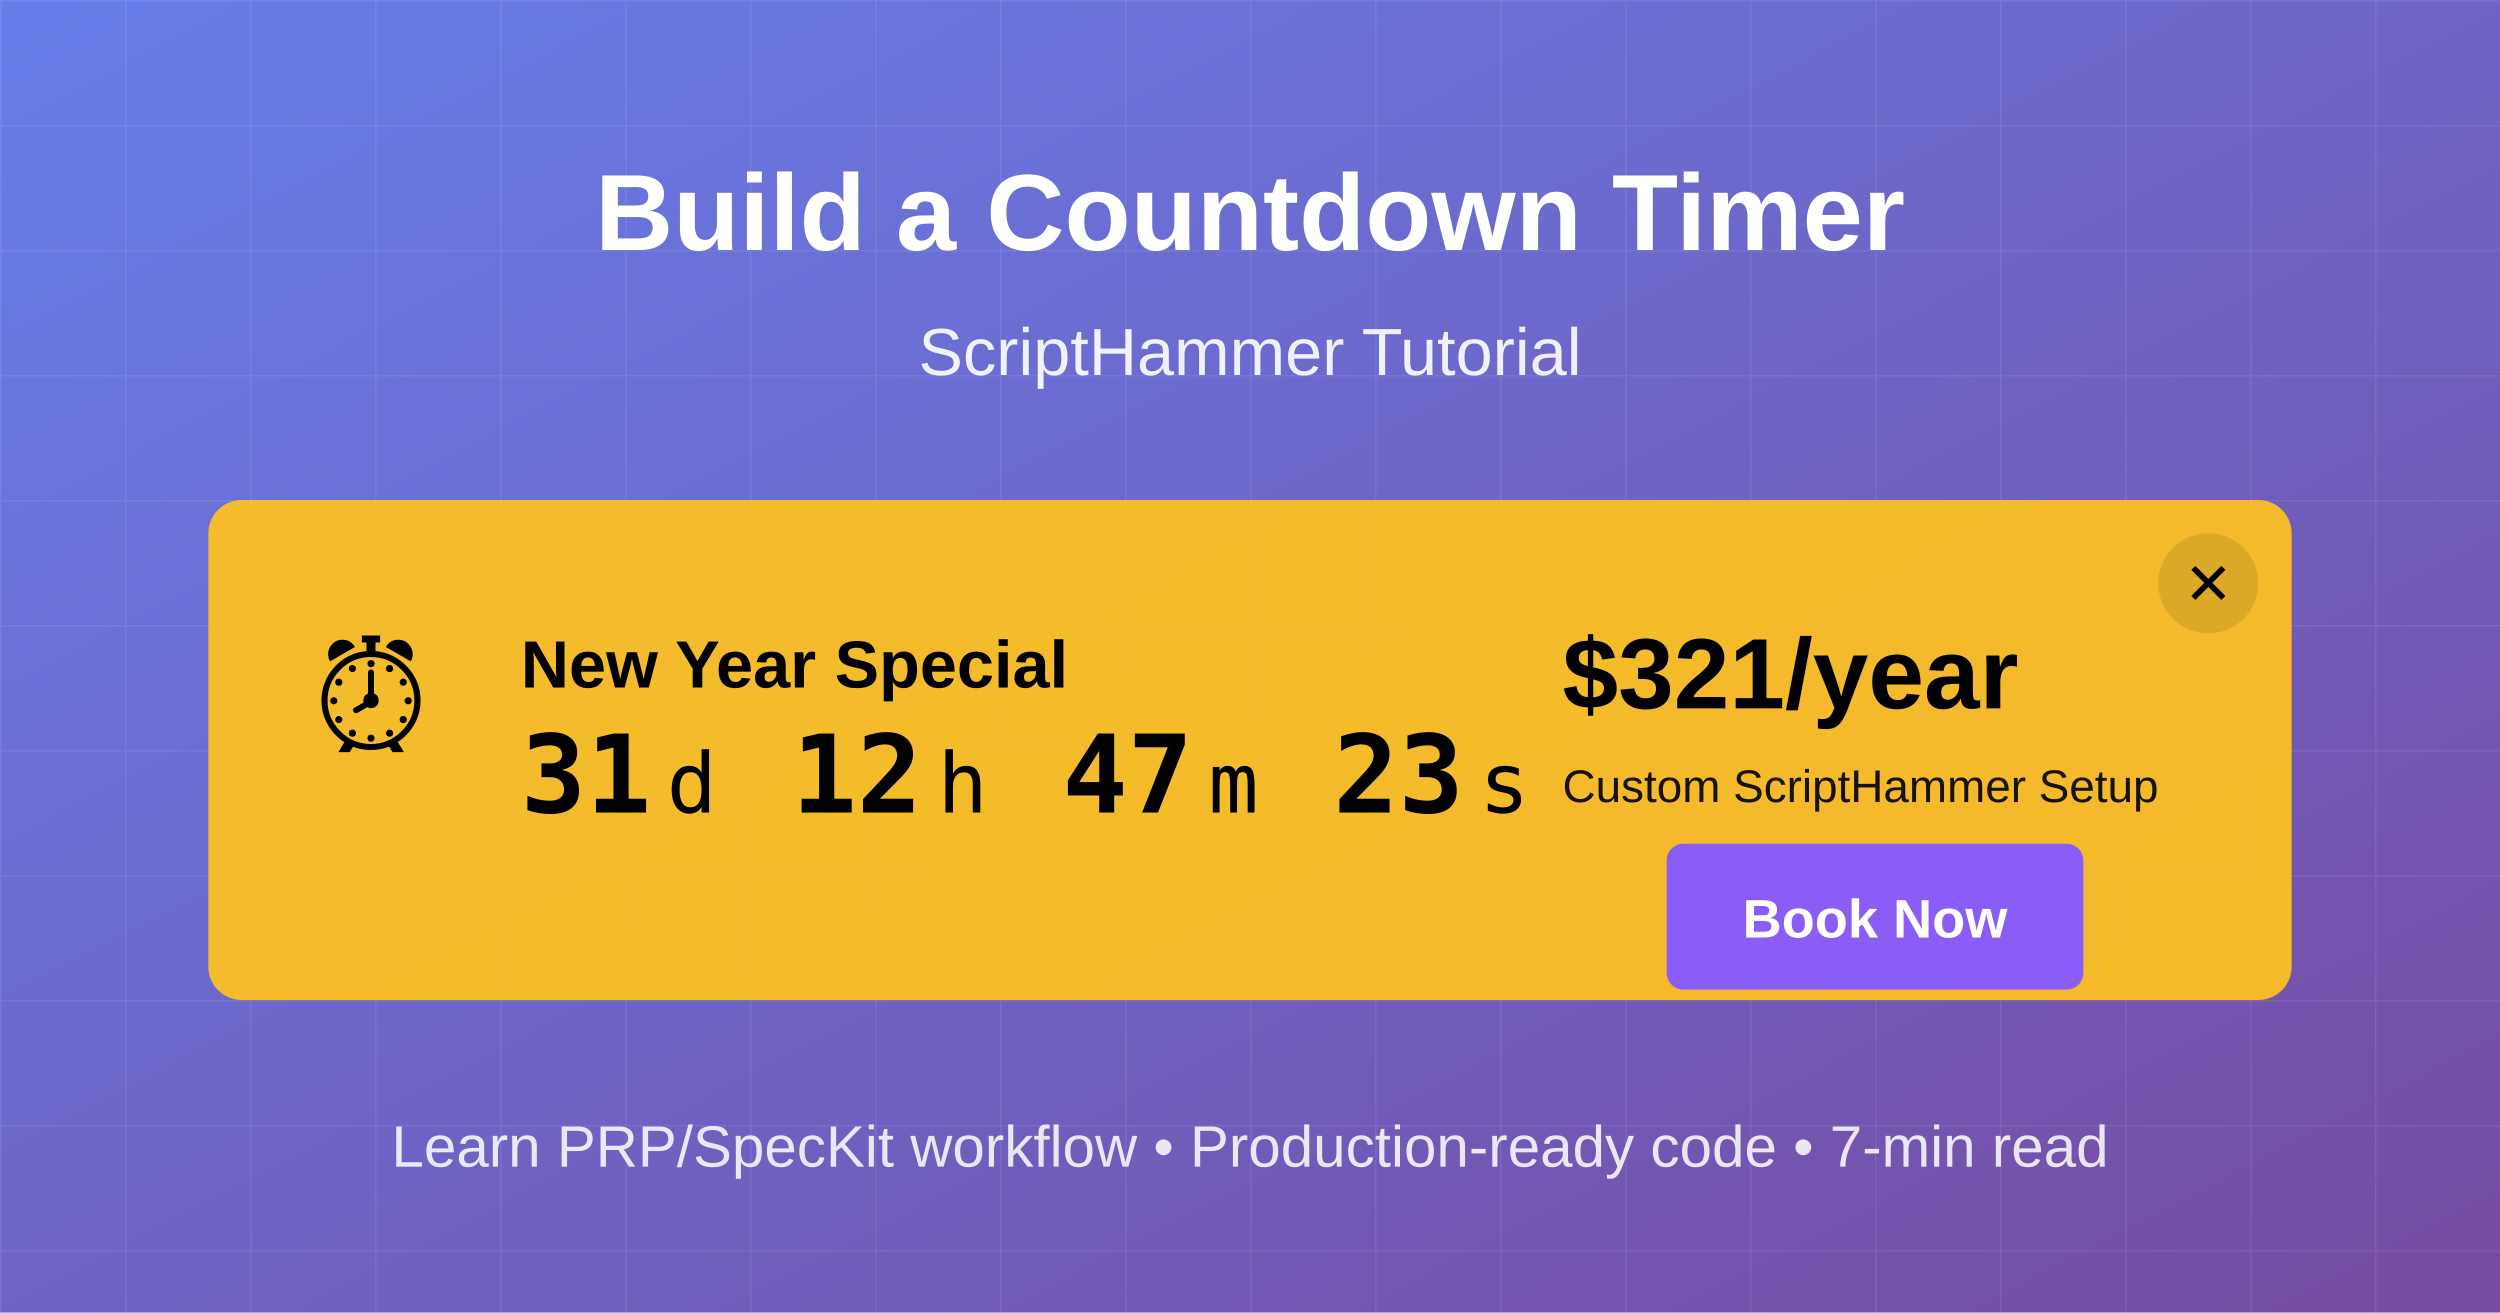
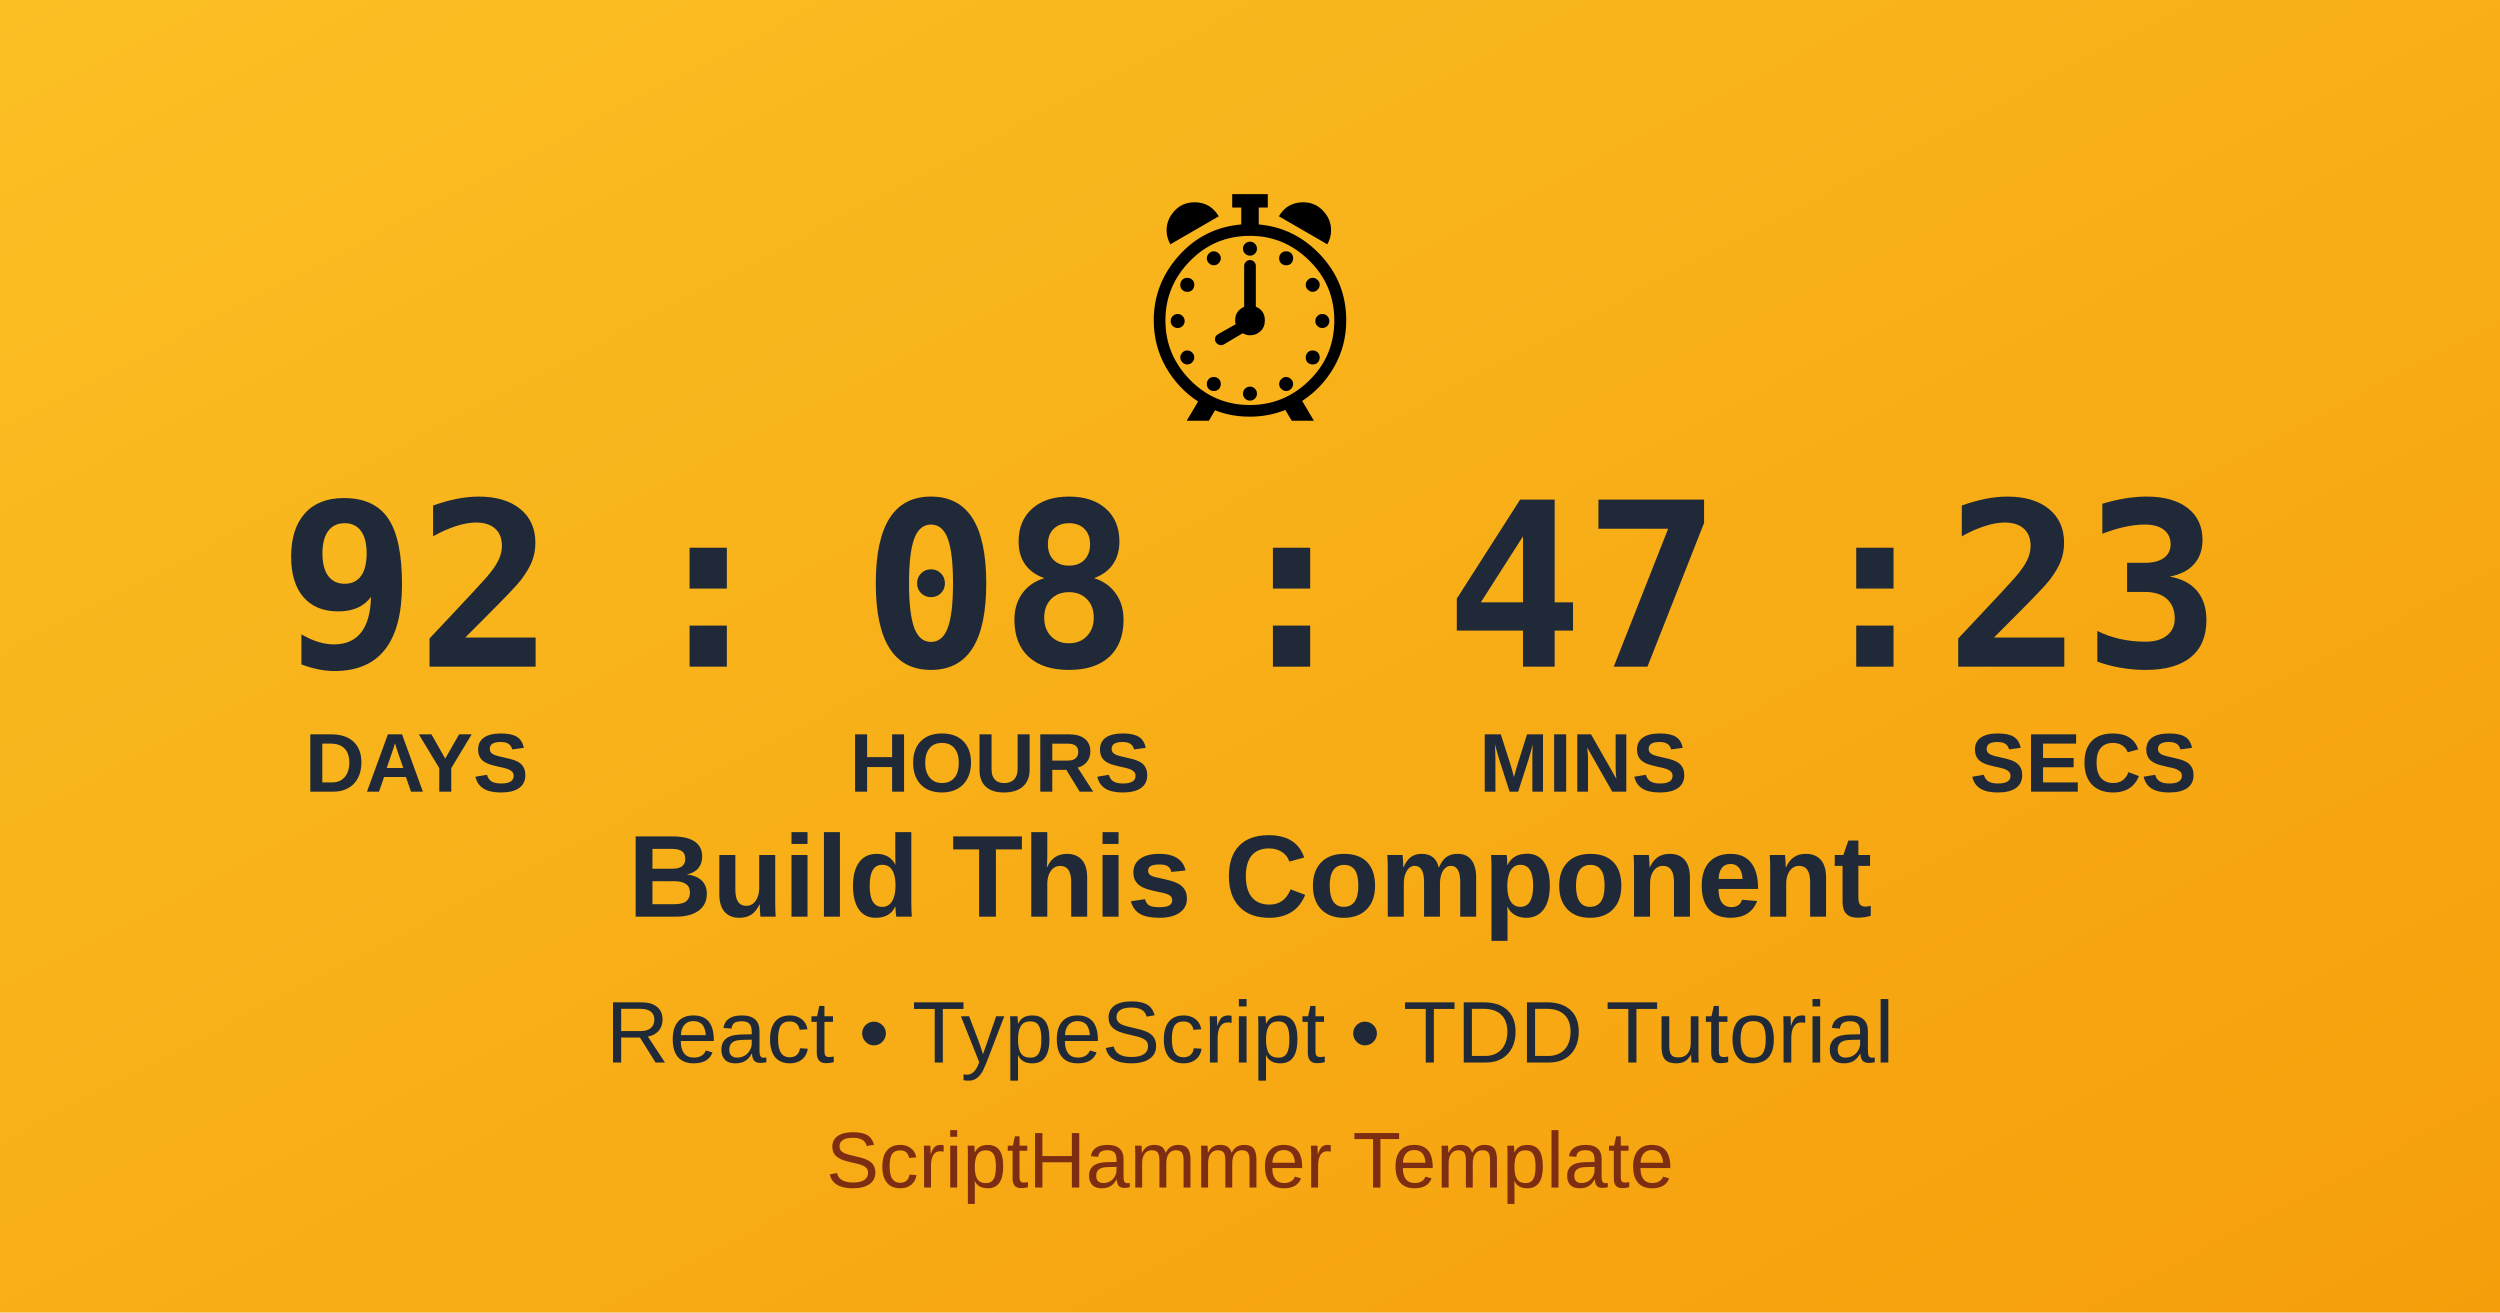
<svg xmlns="http://www.w3.org/2000/svg" viewBox="0 0 1200 630">
  <defs>
    <linearGradient id="ogBg" x1="0%" y1="0%" x2="100%" y2="100%">
-       <stop offset="0%" style="stop-color:#667eea;stop-opacity:1" />
-       <stop offset="100%" style="stop-color:#764ba2;stop-opacity:1" />
+       <stop offset="0%" style="stop-color:#fbbf24;stop-opacity:1" />
+       <stop offset="100%" style="stop-color:#f59e0b;stop-opacity:1" />
    </linearGradient>
  </defs>
  <rect width="1200" height="630" fill="url(#ogBg)" />
-   <g opacity="0.08">
-     <pattern id="ogGrid" width="60" height="60" patternUnits="userSpaceOnUse">
-       <path d="M 60 0 L 0 0 0 60" fill="none" stroke="white" stroke-width="1.5" />
-     </pattern>
-     <rect width="1200" height="630" fill="url(#ogGrid)" />
-   </g>
-   <g transform="translate(100, 120)">
-     <text x="500" y="0" font-family="Arial, sans-serif" font-size="52" font-weight="bold" fill="white" text-anchor="middle">Build a Countdown Timer</text>
-     <text x="500" y="60" font-family="Arial, sans-serif" font-size="32" fill="white" opacity="0.9" text-anchor="middle">ScriptHammer Tutorial</text>
+   <g transform="translate(0, 80)">
+     <text x="600" y="120" font-size="140" text-anchor="middle">⏰</text>
    <g transform="translate(0, 120)">
-       <rect x="0" y="0" width="1000" height="240" rx="16" fill="#fbbf24" opacity="0.95" />
-       <text x="50" y="120" font-size="72" fill="#000">⏰</text>
-       <text x="150" y="90" font-family="Arial, sans-serif" font-size="32" font-weight="bold" fill="#000">New Year Special</text>
-       <g transform="translate(150, 110)">
-         <text x="0" y="40" font-family="monospace" font-size="52" font-weight="bold" fill="#000">31</text>
-         <text x="70" y="40" font-family="monospace" font-size="40" fill="#000">d</text>
-         <text x="130" y="40" font-family="monospace" font-size="52" font-weight="bold" fill="#000">12</text>
-         <text x="200" y="40" font-family="monospace" font-size="40" fill="#000">h</text>
-         <text x="260" y="40" font-family="monospace" font-size="52" font-weight="bold" fill="#000">47</text>
-         <text x="330" y="40" font-family="monospace" font-size="40" fill="#000">m</text>
-         <text x="390" y="40" font-family="monospace" font-size="52" font-weight="bold" fill="#000">23</text>
-         <text x="460" y="40" font-family="monospace" font-size="40" fill="#000">s</text>
-       </g>
-       <g transform="translate(650, 100)">
-         <text x="0" y="0" font-family="Arial, sans-serif" font-size="48" font-weight="bold" fill="#000">$321/year</text>
-         <text x="0" y="45" font-family="Arial, sans-serif" font-size="22" fill="#000" opacity="0.9">Custom ScriptHammer Setup</text>
-       </g>
-       <rect x="700" y="165" width="200" height="70" rx="8" fill="#8b5cf6" />
-       <text x="800" y="210" font-family="Arial, sans-serif" font-size="26" font-weight="bold" fill="white" text-anchor="middle">Book Now</text>
-       <circle cx="960" cy="40" r="24" fill="#000" opacity="0.1" />
-       <text x="960" y="50" font-family="Arial, sans-serif" font-size="28" fill="#000" text-anchor="middle">✕</text>
+       <text x="200" y="120" font-family="monospace" font-size="110" font-weight="bold" fill="#1f2937" text-anchor="middle">92</text>
+       <text x="200" y="180" font-family="Arial, sans-serif" font-size="40" font-weight="bold" fill="#1f2937" text-anchor="middle">DAYS</text>
+       <text x="340" y="120" font-family="monospace" font-size="110" font-weight="bold" fill="#1f2937" text-anchor="middle">:</text>
+       <text x="480" y="120" font-family="monospace" font-size="110" font-weight="bold" fill="#1f2937" text-anchor="middle">08</text>
+       <text x="480" y="180" font-family="Arial, sans-serif" font-size="40" font-weight="bold" fill="#1f2937" text-anchor="middle">HOURS</text>
+       <text x="620" y="120" font-family="monospace" font-size="110" font-weight="bold" fill="#1f2937" text-anchor="middle">:</text>
+       <text x="760" y="120" font-family="monospace" font-size="110" font-weight="bold" fill="#1f2937" text-anchor="middle">47</text>
+       <text x="760" y="180" font-family="Arial, sans-serif" font-size="40" font-weight="bold" fill="#1f2937" text-anchor="middle">MINS</text>
+       <text x="900" y="120" font-family="monospace" font-size="110" font-weight="bold" fill="#1f2937" text-anchor="middle">:</text>
+       <text x="1000" y="120" font-family="monospace" font-size="110" font-weight="bold" fill="#1f2937" text-anchor="middle">23</text>
+       <text x="1000" y="180" font-family="Arial, sans-serif" font-size="40" font-weight="bold" fill="#1f2937" text-anchor="middle">SECS</text>
    </g>
-     <text x="500" y="440" font-family="Arial, sans-serif" font-size="28" fill="white" opacity="0.85" text-anchor="middle">Learn PRP/SpecKit workflow • Production-ready code • 7-min read</text>
+     <text x="600" y="360" font-family="Arial, sans-serif" font-size="56" font-weight="bold" fill="#1f2937" text-anchor="middle">Build This Component</text>
+     <text x="600" y="430" font-family="Arial, sans-serif" font-size="42" fill="#1f2937" text-anchor="middle">React • TypeScript • TDD Tutorial</text>
+     <text x="600" y="490" font-family="Arial, sans-serif" font-size="38" fill="#7c2d12" text-anchor="middle">ScriptHammer Template</text>
  </g>
</svg>
